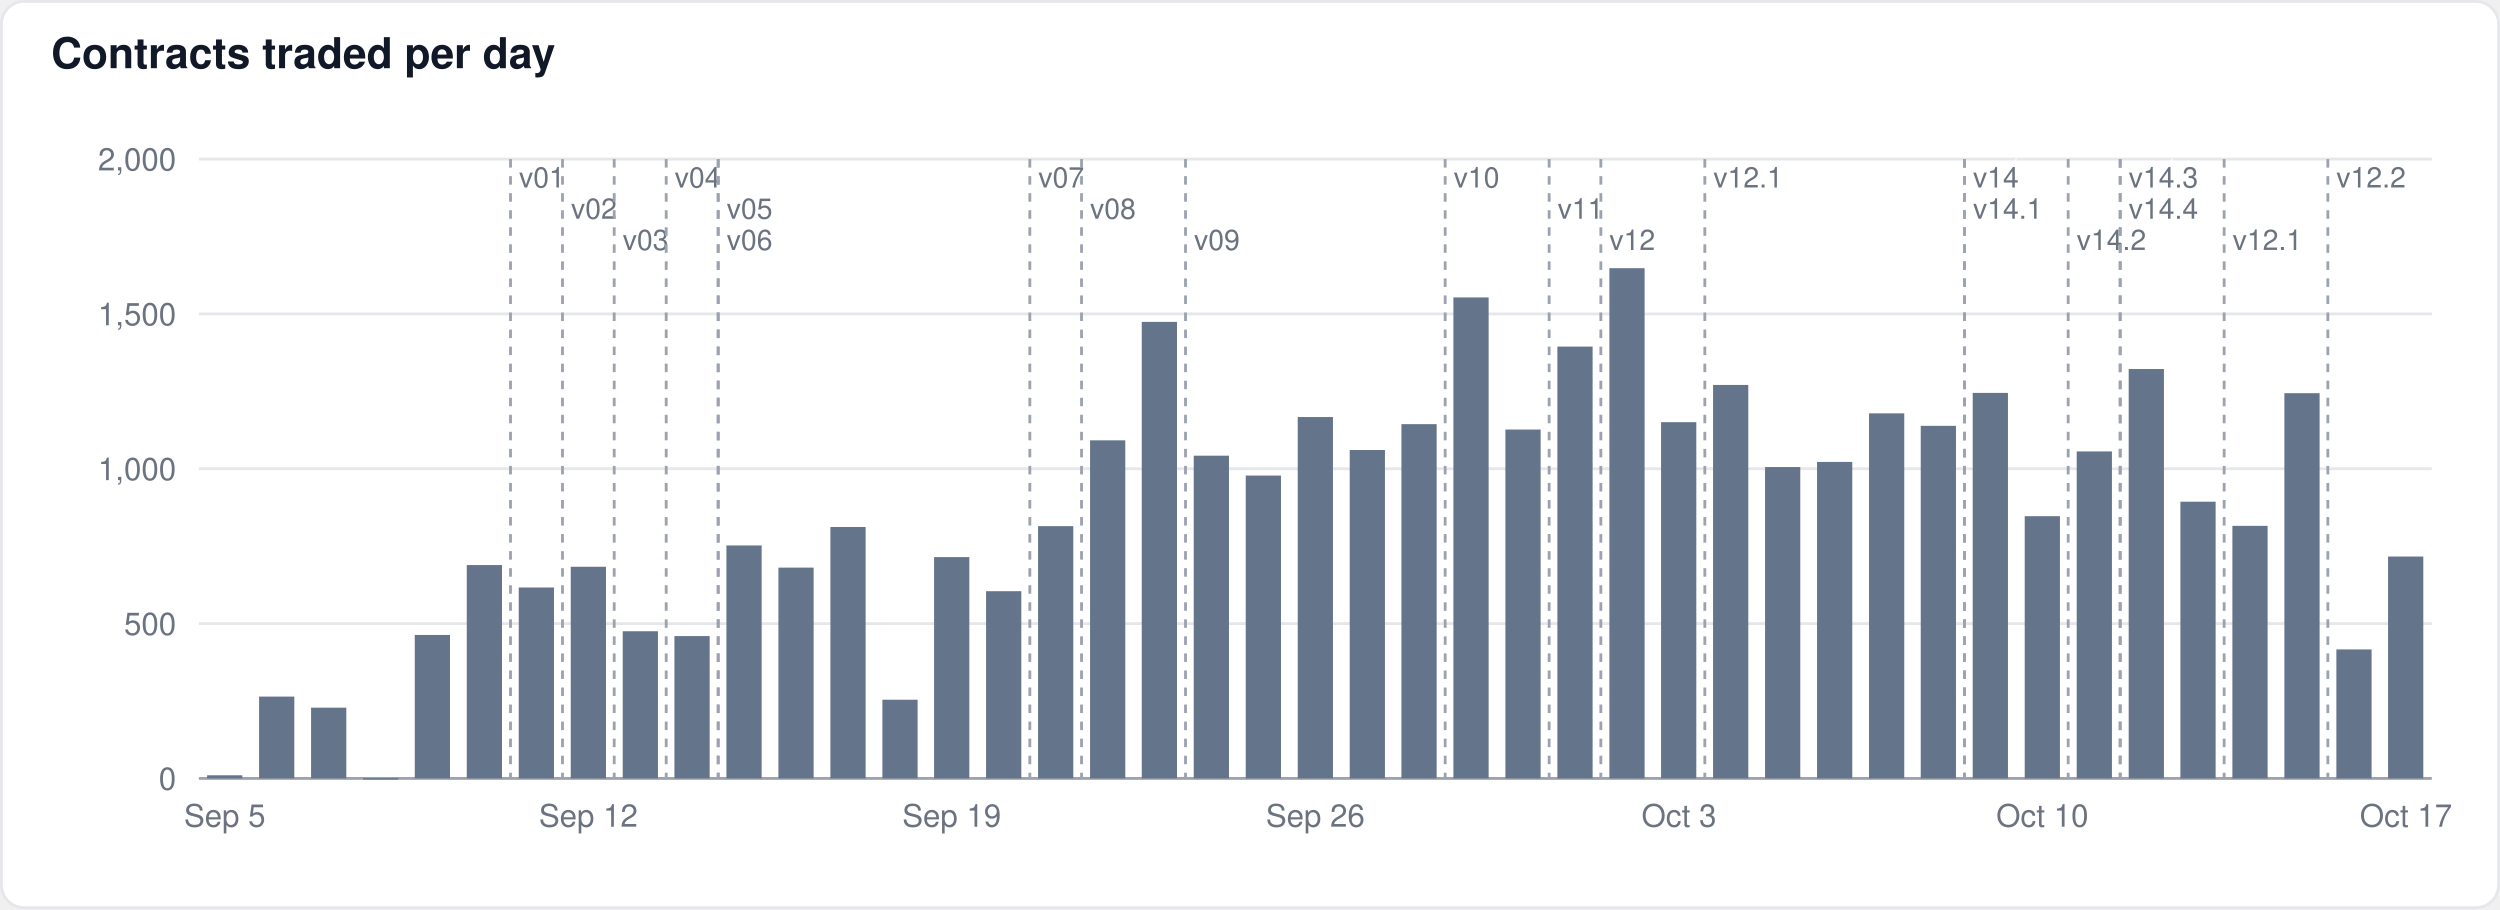
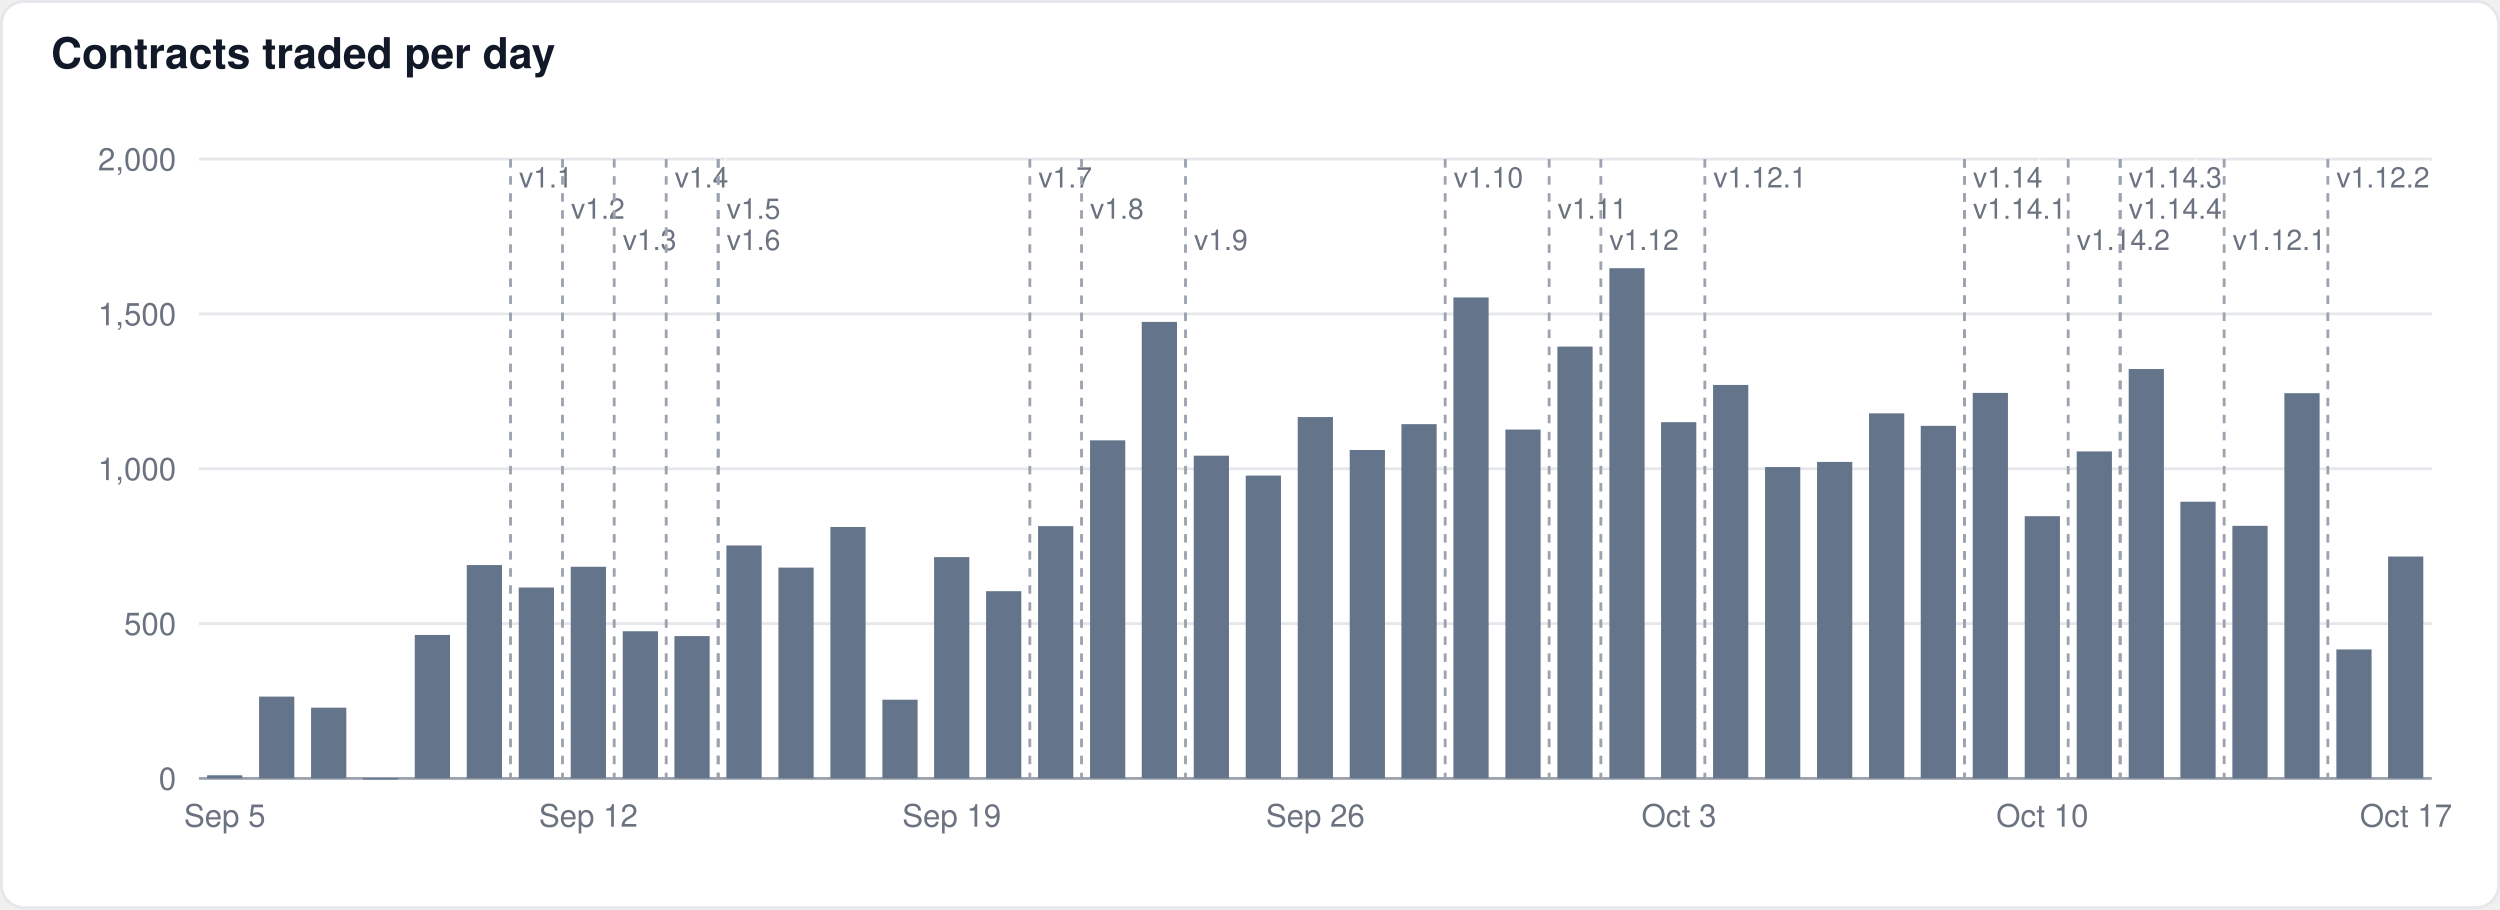
<svg xmlns="http://www.w3.org/2000/svg" width="880" height="320" viewBox="0 0 880 320" font-family="-apple-system,BlinkMacSystemFont,Segoe UI,Helvetica,Arial,sans-serif">
  <rect x="0.5" y="0.5" width="879" height="319" rx="8" fill="#ffffff" stroke="#e5e7eb" />
  <text x="18" y="24" font-size="15" font-weight="600" fill="#111827">Contracts traded per day</text>
  <line x1="70" x2="856" y1="274.0" y2="274.0" stroke="#9ca3af" stroke-width="1" />
  <text x="62" y="278.0" font-size="11" text-anchor="end" fill="#6b7280">0</text>
  <line x1="70" x2="856" y1="219.5" y2="219.5" stroke="#e5e7eb" stroke-width="1" />
  <text x="62" y="223.5" font-size="11" text-anchor="end" fill="#6b7280">500</text>
  <line x1="70" x2="856" y1="165.0" y2="165.0" stroke="#e5e7eb" stroke-width="1" />
  <text x="62" y="169.0" font-size="11" text-anchor="end" fill="#6b7280">1,000</text>
  <line x1="70" x2="856" y1="110.5" y2="110.5" stroke="#e5e7eb" stroke-width="1" />
  <text x="62" y="114.5" font-size="11" text-anchor="end" fill="#6b7280">1,500</text>
  <line x1="70" x2="856" y1="56.0" y2="56.0" stroke="#e5e7eb" stroke-width="1" />
  <text x="62" y="60.0" font-size="11" text-anchor="end" fill="#6b7280">2,000</text>
  <rect x="72.9" y="272.9" width="12.4" height="1.1" fill="#64748b" fill-opacity="1.0" />
  <rect x="91.2" y="245.2" width="12.4" height="28.8" fill="#64748b" fill-opacity="1.0" />
  <rect x="109.5" y="249.1" width="12.4" height="24.9" fill="#64748b" fill-opacity="1.0" />
  <rect x="127.8" y="273.9" width="12.4" height="0.5" fill="#64748b" fill-opacity="1.0" />
  <rect x="146.0" y="223.5" width="12.4" height="50.5" fill="#64748b" fill-opacity="1.0" />
  <rect x="164.3" y="198.9" width="12.4" height="75.1" fill="#64748b" fill-opacity="1.0" />
  <rect x="182.6" y="206.8" width="12.4" height="67.2" fill="#64748b" fill-opacity="1.0" />
  <rect x="200.9" y="199.5" width="12.4" height="74.5" fill="#64748b" fill-opacity="1.0" />
  <rect x="219.2" y="222.2" width="12.4" height="51.8" fill="#64748b" fill-opacity="1.0" />
  <rect x="237.4" y="223.9" width="12.4" height="50.1" fill="#64748b" fill-opacity="1.0" />
  <rect x="255.7" y="192.0" width="12.4" height="82.0" fill="#64748b" fill-opacity="1.0" />
  <rect x="274.0" y="199.8" width="12.4" height="74.2" fill="#64748b" fill-opacity="1.0" />
  <rect x="292.3" y="185.5" width="12.4" height="88.5" fill="#64748b" fill-opacity="1.0" />
  <rect x="310.6" y="246.3" width="12.4" height="27.7" fill="#64748b" fill-opacity="1.0" />
  <rect x="328.8" y="196.1" width="12.4" height="77.9" fill="#64748b" fill-opacity="1.0" />
  <rect x="347.1" y="208.1" width="12.4" height="65.9" fill="#64748b" fill-opacity="1.0" />
  <rect x="365.4" y="185.2" width="12.4" height="88.8" fill="#64748b" fill-opacity="1.0" />
  <rect x="383.7" y="155.0" width="12.4" height="119.0" fill="#64748b" fill-opacity="1.0" />
  <rect x="401.9" y="113.3" width="12.4" height="160.7" fill="#64748b" fill-opacity="1.0" />
  <rect x="420.2" y="160.4" width="12.4" height="113.6" fill="#64748b" fill-opacity="1.0" />
  <rect x="438.5" y="167.4" width="12.4" height="106.6" fill="#64748b" fill-opacity="1.0" />
  <rect x="456.8" y="146.8" width="12.4" height="127.2" fill="#64748b" fill-opacity="1.0" />
  <rect x="475.1" y="158.4" width="12.4" height="115.6" fill="#64748b" fill-opacity="1.0" />
  <rect x="493.3" y="149.3" width="12.4" height="124.7" fill="#64748b" fill-opacity="1.0" />
  <rect x="511.6" y="104.7" width="12.4" height="169.3" fill="#64748b" fill-opacity="1.0" />
  <rect x="529.9" y="151.2" width="12.4" height="122.8" fill="#64748b" fill-opacity="1.0" />
  <rect x="548.2" y="122.0" width="12.4" height="152.0" fill="#64748b" fill-opacity="1.0" />
  <rect x="566.5" y="94.4" width="12.4" height="179.6" fill="#64748b" fill-opacity="1.0" />
  <rect x="584.7" y="148.6" width="12.4" height="125.4" fill="#64748b" fill-opacity="1.0" />
  <rect x="603.0" y="135.5" width="12.4" height="138.5" fill="#64748b" fill-opacity="1.0" />
  <rect x="621.3" y="164.4" width="12.4" height="109.6" fill="#64748b" fill-opacity="1.0" />
  <rect x="639.6" y="162.6" width="12.4" height="111.4" fill="#64748b" fill-opacity="1.0" />
  <rect x="657.9" y="145.5" width="12.4" height="128.5" fill="#64748b" fill-opacity="1.0" />
  <rect x="676.1" y="149.9" width="12.4" height="124.1" fill="#64748b" fill-opacity="1.0" />
  <rect x="694.4" y="138.3" width="12.4" height="135.7" fill="#64748b" fill-opacity="1.0" />
  <rect x="712.7" y="181.7" width="12.4" height="92.3" fill="#64748b" fill-opacity="1.0" />
  <rect x="731.0" y="158.9" width="12.4" height="115.1" fill="#64748b" fill-opacity="1.0" />
  <rect x="749.3" y="129.9" width="12.4" height="144.1" fill="#64748b" fill-opacity="1.0" />
  <rect x="767.5" y="176.6" width="12.4" height="97.4" fill="#64748b" fill-opacity="1.0" />
  <rect x="785.8" y="185.1" width="12.4" height="88.9" fill="#64748b" fill-opacity="1.0" />
  <rect x="804.1" y="138.4" width="12.4" height="135.6" fill="#64748b" fill-opacity="1.0" />
  <rect x="822.4" y="228.6" width="12.4" height="45.4" fill="#64748b" fill-opacity="1.0" />
  <rect x="840.6" y="195.9" width="12.4" height="78.1" fill="#64748b" fill-opacity="1.0" />
  <line x1="179.7" x2="179.7" y1="56" y2="274" stroke="#9ca3af" stroke-width="1" stroke-dasharray="3,3" />
-   <text x="182.7" y="66" font-size="10" fill="#6b7280" stroke="#ffffff" stroke-width="3" paint-order="stroke">v01</text>
+   <text x="182.7" y="66" font-size="10" fill="#6b7280" stroke="#ffffff" stroke-width="3" paint-order="stroke">v1.1</text>
  <line x1="198.0" x2="198.0" y1="56" y2="274" stroke="#9ca3af" stroke-width="1" stroke-dasharray="3,3" />
-   <text x="201.0" y="77" font-size="10" fill="#6b7280" stroke="#ffffff" stroke-width="3" paint-order="stroke">v02</text>
+   <text x="201.0" y="77" font-size="10" fill="#6b7280" stroke="#ffffff" stroke-width="3" paint-order="stroke">v1.2</text>
  <line x1="216.2" x2="216.2" y1="56" y2="274" stroke="#9ca3af" stroke-width="1" stroke-dasharray="3,3" />
-   <text x="219.2" y="88" font-size="10" fill="#6b7280" stroke="#ffffff" stroke-width="3" paint-order="stroke">v03</text>
+   <text x="219.2" y="88" font-size="10" fill="#6b7280" stroke="#ffffff" stroke-width="3" paint-order="stroke">v1.3</text>
  <line x1="234.5" x2="234.5" y1="56" y2="274" stroke="#9ca3af" stroke-width="1" stroke-dasharray="3,3" />
-   <text x="237.5" y="66" font-size="10" fill="#6b7280" stroke="#ffffff" stroke-width="3" paint-order="stroke">v04</text>
+   <text x="237.5" y="66" font-size="10" fill="#6b7280" stroke="#ffffff" stroke-width="3" paint-order="stroke">v1.4</text>
  <line x1="252.8" x2="252.8" y1="56" y2="274" stroke="#9ca3af" stroke-width="1" stroke-dasharray="3,3" />
-   <text x="255.8" y="77" font-size="10" fill="#6b7280" stroke="#ffffff" stroke-width="3" paint-order="stroke">v05</text>
+   <text x="255.8" y="77" font-size="10" fill="#6b7280" stroke="#ffffff" stroke-width="3" paint-order="stroke">v1.5</text>
  <line x1="252.8" x2="252.8" y1="56" y2="274" stroke="#9ca3af" stroke-width="1" stroke-dasharray="3,3" />
-   <text x="255.8" y="88" font-size="10" fill="#6b7280" stroke="#ffffff" stroke-width="3" paint-order="stroke">v06</text>
+   <text x="255.8" y="88" font-size="10" fill="#6b7280" stroke="#ffffff" stroke-width="3" paint-order="stroke">v1.6</text>
  <line x1="362.5" x2="362.5" y1="56" y2="274" stroke="#9ca3af" stroke-width="1" stroke-dasharray="3,3" />
-   <text x="365.5" y="66" font-size="10" fill="#6b7280" stroke="#ffffff" stroke-width="3" paint-order="stroke">v07</text>
+   <text x="365.5" y="66" font-size="10" fill="#6b7280" stroke="#ffffff" stroke-width="3" paint-order="stroke">v1.7</text>
  <line x1="380.7" x2="380.7" y1="56" y2="274" stroke="#9ca3af" stroke-width="1" stroke-dasharray="3,3" />
-   <text x="383.7" y="77" font-size="10" fill="#6b7280" stroke="#ffffff" stroke-width="3" paint-order="stroke">v08</text>
+   <text x="383.7" y="77" font-size="10" fill="#6b7280" stroke="#ffffff" stroke-width="3" paint-order="stroke">v1.8</text>
  <line x1="417.3" x2="417.3" y1="56" y2="274" stroke="#9ca3af" stroke-width="1" stroke-dasharray="3,3" />
-   <text x="420.3" y="88" font-size="10" fill="#6b7280" stroke="#ffffff" stroke-width="3" paint-order="stroke">v09</text>
+   <text x="420.3" y="88" font-size="10" fill="#6b7280" stroke="#ffffff" stroke-width="3" paint-order="stroke">v1.9</text>
  <line x1="508.7" x2="508.7" y1="56" y2="274" stroke="#9ca3af" stroke-width="1" stroke-dasharray="3,3" />
-   <text x="511.7" y="66" font-size="10" fill="#6b7280" stroke="#ffffff" stroke-width="3" paint-order="stroke">v10</text>
+   <text x="511.7" y="66" font-size="10" fill="#6b7280" stroke="#ffffff" stroke-width="3" paint-order="stroke">v1.10</text>
  <line x1="545.3" x2="545.3" y1="56" y2="274" stroke="#9ca3af" stroke-width="1" stroke-dasharray="3,3" />
-   <text x="548.3" y="77" font-size="10" fill="#6b7280" stroke="#ffffff" stroke-width="3" paint-order="stroke">v11</text>
+   <text x="548.3" y="77" font-size="10" fill="#6b7280" stroke="#ffffff" stroke-width="3" paint-order="stroke">v1.11</text>
  <line x1="563.5" x2="563.5" y1="56" y2="274" stroke="#9ca3af" stroke-width="1" stroke-dasharray="3,3" />
-   <text x="566.5" y="88" font-size="10" fill="#6b7280" stroke="#ffffff" stroke-width="3" paint-order="stroke">v12</text>
+   <text x="566.5" y="88" font-size="10" fill="#6b7280" stroke="#ffffff" stroke-width="3" paint-order="stroke">v1.12</text>
  <line x1="600.1" x2="600.1" y1="56" y2="274" stroke="#9ca3af" stroke-width="1" stroke-dasharray="3,3" />
-   <text x="603.1" y="66" font-size="10" fill="#6b7280" stroke="#ffffff" stroke-width="3" paint-order="stroke">v12.1</text>
+   <text x="603.1" y="66" font-size="10" fill="#6b7280" stroke="#ffffff" stroke-width="3" paint-order="stroke">v1.12.1</text>
  <line x1="691.5" x2="691.5" y1="56" y2="274" stroke="#9ca3af" stroke-width="1" stroke-dasharray="3,3" />
-   <text x="694.5" y="66" font-size="10" fill="#6b7280" stroke="#ffffff" stroke-width="3" paint-order="stroke">v14</text>
+   <text x="694.5" y="66" font-size="10" fill="#6b7280" stroke="#ffffff" stroke-width="3" paint-order="stroke">v1.14</text>
  <line x1="691.5" x2="691.5" y1="56" y2="274" stroke="#9ca3af" stroke-width="1" stroke-dasharray="3,3" />
-   <text x="694.5" y="77" font-size="10" fill="#6b7280" stroke="#ffffff" stroke-width="3" paint-order="stroke">v14.1</text>
+   <text x="694.5" y="77" font-size="10" fill="#6b7280" stroke="#ffffff" stroke-width="3" paint-order="stroke">v1.14.1</text>
  <line x1="728.0" x2="728.0" y1="56" y2="274" stroke="#9ca3af" stroke-width="1" stroke-dasharray="3,3" />
-   <text x="731.0" y="88" font-size="10" fill="#6b7280" stroke="#ffffff" stroke-width="3" paint-order="stroke">v14.2</text>
+   <text x="731.0" y="88" font-size="10" fill="#6b7280" stroke="#ffffff" stroke-width="3" paint-order="stroke">v1.14.2</text>
  <line x1="746.3" x2="746.3" y1="56" y2="274" stroke="#9ca3af" stroke-width="1" stroke-dasharray="3,3" />
-   <text x="749.3" y="66" font-size="10" fill="#6b7280" stroke="#ffffff" stroke-width="3" paint-order="stroke">v14.3</text>
+   <text x="749.3" y="66" font-size="10" fill="#6b7280" stroke="#ffffff" stroke-width="3" paint-order="stroke">v1.14.3</text>
  <line x1="746.3" x2="746.3" y1="56" y2="274" stroke="#9ca3af" stroke-width="1" stroke-dasharray="3,3" />
-   <text x="749.3" y="77" font-size="10" fill="#6b7280" stroke="#ffffff" stroke-width="3" paint-order="stroke">v14.4</text>
+   <text x="749.3" y="77" font-size="10" fill="#6b7280" stroke="#ffffff" stroke-width="3" paint-order="stroke">v1.14.4</text>
  <line x1="782.9" x2="782.9" y1="56" y2="274" stroke="#9ca3af" stroke-width="1" stroke-dasharray="3,3" />
-   <text x="785.9" y="88" font-size="10" fill="#6b7280" stroke="#ffffff" stroke-width="3" paint-order="stroke">v12.1</text>
+   <text x="785.9" y="88" font-size="10" fill="#6b7280" stroke="#ffffff" stroke-width="3" paint-order="stroke">v1.12.1</text>
  <line x1="819.4" x2="819.4" y1="56" y2="274" stroke="#9ca3af" stroke-width="1" stroke-dasharray="3,3" />
-   <text x="822.4" y="66" font-size="10" fill="#6b7280" stroke="#ffffff" stroke-width="3" paint-order="stroke">v12.2</text>
+   <text x="822.4" y="66" font-size="10" fill="#6b7280" stroke="#ffffff" stroke-width="3" paint-order="stroke">v1.12.2</text>
  <text x="79.1" y="291" font-size="11" text-anchor="middle" fill="#6b7280">Sep 5</text>
  <text x="207.1" y="291" font-size="11" text-anchor="middle" fill="#6b7280">Sep 12</text>
  <text x="335.0" y="291" font-size="11" text-anchor="middle" fill="#6b7280">Sep 19</text>
  <text x="463.0" y="291" font-size="11" text-anchor="middle" fill="#6b7280">Sep 26</text>
  <text x="591.0" y="291" font-size="11" text-anchor="middle" fill="#6b7280">Oct 3</text>
  <text x="718.9" y="291" font-size="11" text-anchor="middle" fill="#6b7280">Oct 10</text>
  <text x="846.9" y="291" font-size="11" text-anchor="middle" fill="#6b7280">Oct 17</text>
</svg>
